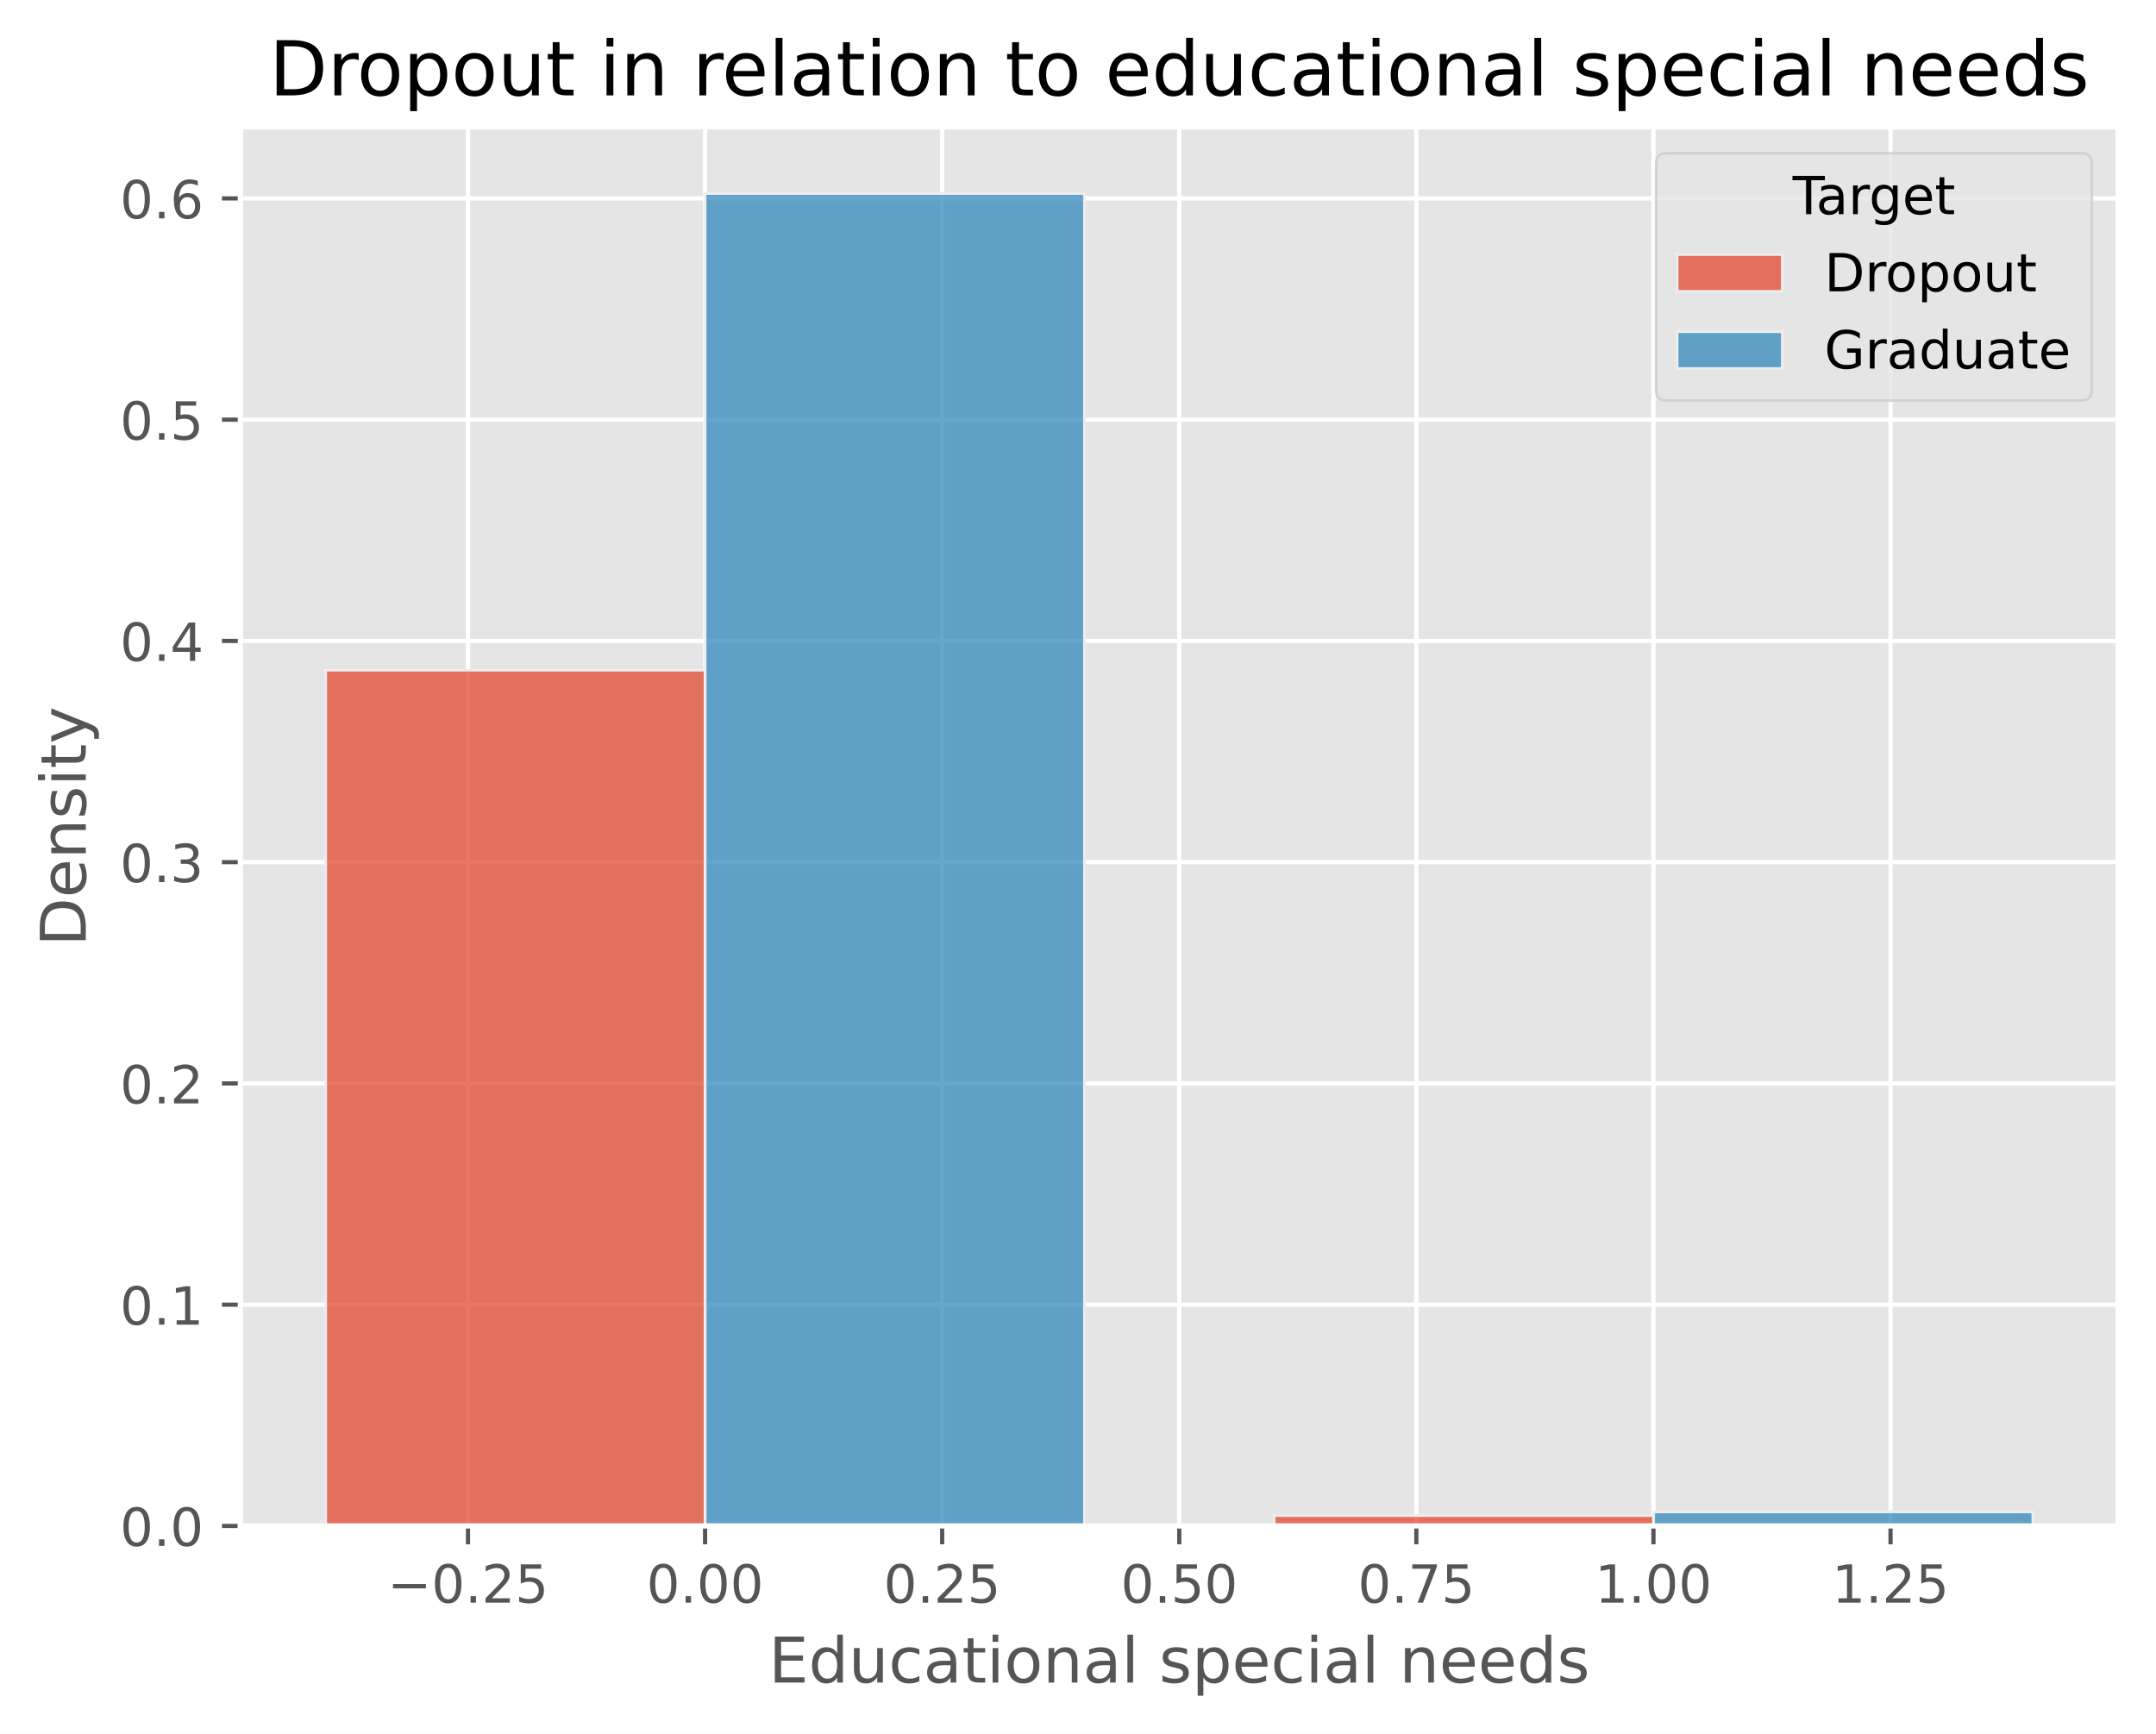
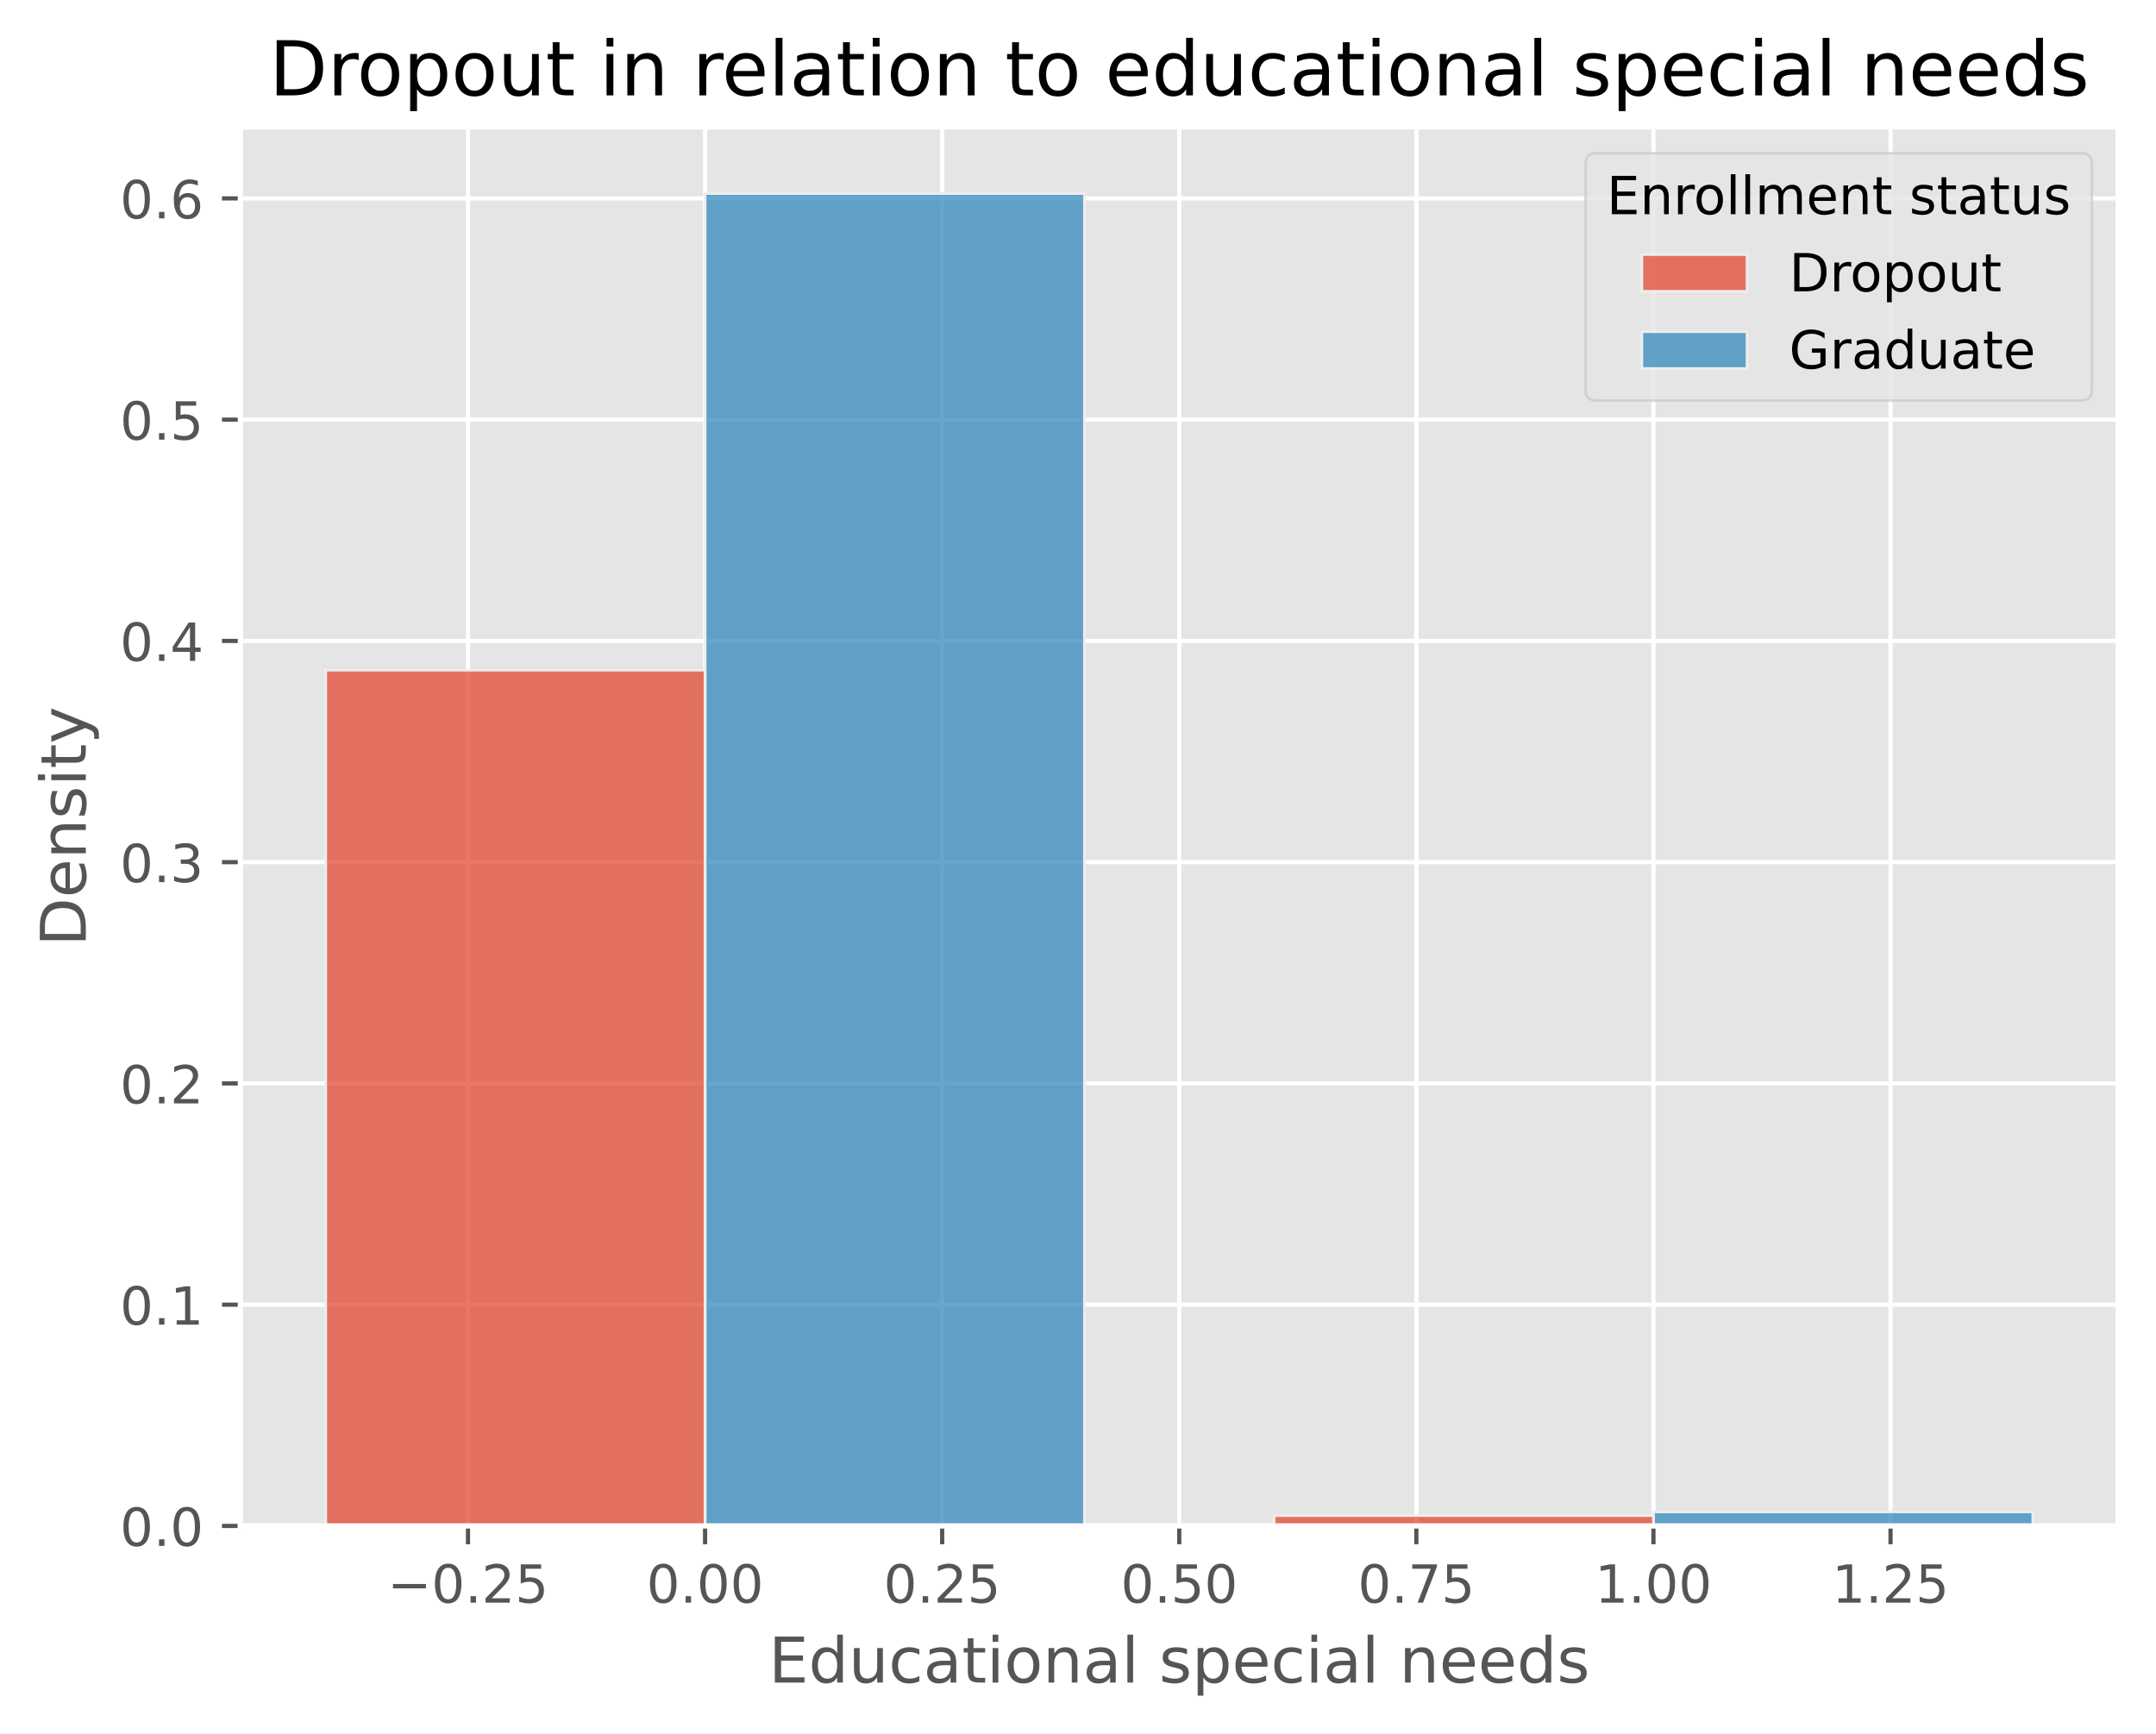
<svg xmlns="http://www.w3.org/2000/svg" xmlns:xlink="http://www.w3.org/1999/xlink" width="410.037pt" height="329.746pt" viewBox="0 0 410.037 329.746" version="1.1">
  <defs>
    <style type="text/css">*{stroke-linejoin: round; stroke-linecap: butt}</style>
  </defs>
  <g id="figure_1">
    <g id="patch_1">
      <path d="M 0 329.746  L 410.037 329.746  L 410.037 0  L 0 0  z " style="fill: #ffffff" />
    </g>
    <g id="axes_1">
      <g id="patch_2">
        <path d="M 45.717 290.254  L 402.837 290.254  L 402.837 24.142  L 45.717 24.142  z " style="fill: #e5e5e5" />
      </g>
      <g id="matplotlib.axis_1">
        <g id="xtick_1">
          <g id="line2d_1">
-             <path d="M 89.004 290.254  L 89.004 24.142  " clip-path="url(#p3a1b70117c)" style="fill: none; stroke: #ffffff; stroke-width: 0.8; stroke-linecap: square" />
+             <path d="M 89.004 290.254  L 89.004 24.142  " clip-path="url(#pf0ec9cc9ef)" style="fill: none; stroke: #ffffff; stroke-width: 0.8; stroke-linecap: square" />
          </g>
          <g id="line2d_2">
            <defs>
-               <path id="mcd195af87e" d="M 0 0  L 0 3.5  " style="stroke: #555555; stroke-width: 0.8" />
-             </defs>
-             <g>
-               <use xlink:href="#mcd195af87e" x="89.004" y="290.254" style="fill: #555555; stroke: #555555; stroke-width: 0.8" />
+               <path id="m2bb592a259" d="M 0 0  L 0 3.5  " style="stroke: #555555; stroke-width: 0.8" />
+             </defs>
+             <g>
+               <use xlink:href="#m2bb592a259" x="89.004" y="290.254" style="fill: #555555; stroke: #555555; stroke-width: 0.8" />
            </g>
          </g>
          <g id="text_1">
            <g style="fill: #555555" transform="translate(73.68149 304.8522)scale(0.1 -0.1)">
              <defs>
                <path id="DejaVuSans-2212" d="M 678 2272  L 4684 2272  L 4684 1741  L 678 1741  L 678 2272  z " transform="scale(0.015625)" />
                <path id="DejaVuSans-30" d="M 2034 4250  Q 1547 4250 1301 3770  Q 1056 3291 1056 2328  Q 1056 1369 1301 889  Q 1547 409 2034 409  Q 2525 409 2770 889  Q 3016 1369 3016 2328  Q 3016 3291 2770 3770  Q 2525 4250 2034 4250  z M 2034 4750  Q 2819 4750 3233 4129  Q 3647 3509 3647 2328  Q 3647 1150 3233 529  Q 2819 -91 2034 -91  Q 1250 -91 836 529  Q 422 1150 422 2328  Q 422 3509 836 4129  Q 1250 4750 2034 4750  z " transform="scale(0.015625)" />
                <path id="DejaVuSans-2e" d="M 684 794  L 1344 794  L 1344 0  L 684 0  L 684 794  z " transform="scale(0.015625)" />
                <path id="DejaVuSans-32" d="M 1228 531  L 3431 531  L 3431 0  L 469 0  L 469 531  Q 828 903 1448 1529  Q 2069 2156 2228 2338  Q 2531 2678 2651 2914  Q 2772 3150 2772 3378  Q 2772 3750 2511 3984  Q 2250 4219 1831 4219  Q 1534 4219 1204 4116  Q 875 4013 500 3803  L 500 4441  Q 881 4594 1212 4672  Q 1544 4750 1819 4750  Q 2544 4750 2975 4387  Q 3406 4025 3406 3419  Q 3406 3131 3298 2873  Q 3191 2616 2906 2266  Q 2828 2175 2409 1742  Q 1991 1309 1228 531  z " transform="scale(0.015625)" />
                <path id="DejaVuSans-35" d="M 691 4666  L 3169 4666  L 3169 4134  L 1269 4134  L 1269 2991  Q 1406 3038 1543 3061  Q 1681 3084 1819 3084  Q 2600 3084 3056 2656  Q 3513 2228 3513 1497  Q 3513 744 3044 326  Q 2575 -91 1722 -91  Q 1428 -91 1123 -41  Q 819 9 494 109  L 494 744  Q 775 591 1075 516  Q 1375 441 1709 441  Q 2250 441 2565 725  Q 2881 1009 2881 1497  Q 2881 1984 2565 2268  Q 2250 2553 1709 2553  Q 1456 2553 1204 2497  Q 953 2441 691 2322  L 691 4666  z " transform="scale(0.015625)" />
              </defs>
              <use xlink:href="#DejaVuSans-2212" />
              <use xlink:href="#DejaVuSans-30" x="83.789" />
              <use xlink:href="#DejaVuSans-2e" x="147.412" />
              <use xlink:href="#DejaVuSans-32" x="179.199" />
              <use xlink:href="#DejaVuSans-35" x="242.822" />
            </g>
          </g>
        </g>
        <g id="xtick_2">
          <g id="line2d_3">
-             <path d="M 134.095 290.254  L 134.095 24.142  " clip-path="url(#p3a1b70117c)" style="fill: none; stroke: #ffffff; stroke-width: 0.8; stroke-linecap: square" />
+             <path d="M 134.095 290.254  L 134.095 24.142  " clip-path="url(#pf0ec9cc9ef)" style="fill: none; stroke: #ffffff; stroke-width: 0.8; stroke-linecap: square" />
          </g>
          <g id="line2d_4">
            <g>
-               <use xlink:href="#mcd195af87e" x="134.095" y="290.254" style="fill: #555555; stroke: #555555; stroke-width: 0.8" />
+               <use xlink:href="#m2bb592a259" x="134.095" y="290.254" style="fill: #555555; stroke: #555555; stroke-width: 0.8" />
            </g>
          </g>
          <g id="text_2">
            <g style="fill: #555555" transform="translate(122.9622 304.8522)scale(0.1 -0.1)">
              <use xlink:href="#DejaVuSans-30" />
              <use xlink:href="#DejaVuSans-2e" x="63.623" />
              <use xlink:href="#DejaVuSans-30" x="95.41" />
              <use xlink:href="#DejaVuSans-30" x="159.033" />
            </g>
          </g>
        </g>
        <g id="xtick_3">
          <g id="line2d_5">
-             <path d="M 179.186 290.254  L 179.186 24.142  " clip-path="url(#p3a1b70117c)" style="fill: none; stroke: #ffffff; stroke-width: 0.8; stroke-linecap: square" />
+             <path d="M 179.186 290.254  L 179.186 24.142  " clip-path="url(#pf0ec9cc9ef)" style="fill: none; stroke: #ffffff; stroke-width: 0.8; stroke-linecap: square" />
          </g>
          <g id="line2d_6">
            <g>
-               <use xlink:href="#mcd195af87e" x="179.186" y="290.254" style="fill: #555555; stroke: #555555; stroke-width: 0.8" />
+               <use xlink:href="#m2bb592a259" x="179.186" y="290.254" style="fill: #555555; stroke: #555555; stroke-width: 0.8" />
            </g>
          </g>
          <g id="text_3">
            <g style="fill: #555555" transform="translate(168.0532 304.8522)scale(0.1 -0.1)">
              <use xlink:href="#DejaVuSans-30" />
              <use xlink:href="#DejaVuSans-2e" x="63.623" />
              <use xlink:href="#DejaVuSans-32" x="95.41" />
              <use xlink:href="#DejaVuSans-35" x="159.033" />
            </g>
          </g>
        </g>
        <g id="xtick_4">
          <g id="line2d_7">
-             <path d="M 224.277 290.254  L 224.277 24.142  " clip-path="url(#p3a1b70117c)" style="fill: none; stroke: #ffffff; stroke-width: 0.8; stroke-linecap: square" />
+             <path d="M 224.277 290.254  L 224.277 24.142  " clip-path="url(#pf0ec9cc9ef)" style="fill: none; stroke: #ffffff; stroke-width: 0.8; stroke-linecap: square" />
          </g>
          <g id="line2d_8">
            <g>
-               <use xlink:href="#mcd195af87e" x="224.277" y="290.254" style="fill: #555555; stroke: #555555; stroke-width: 0.8" />
+               <use xlink:href="#m2bb592a259" x="224.277" y="290.254" style="fill: #555555; stroke: #555555; stroke-width: 0.8" />
            </g>
          </g>
          <g id="text_4">
            <g style="fill: #555555" transform="translate(213.1441 304.8522)scale(0.1 -0.1)">
              <use xlink:href="#DejaVuSans-30" />
              <use xlink:href="#DejaVuSans-2e" x="63.623" />
              <use xlink:href="#DejaVuSans-35" x="95.41" />
              <use xlink:href="#DejaVuSans-30" x="159.033" />
            </g>
          </g>
        </g>
        <g id="xtick_5">
          <g id="line2d_9">
-             <path d="M 269.368 290.254  L 269.368 24.142  " clip-path="url(#p3a1b70117c)" style="fill: none; stroke: #ffffff; stroke-width: 0.8; stroke-linecap: square" />
+             <path d="M 269.368 290.254  L 269.368 24.142  " clip-path="url(#pf0ec9cc9ef)" style="fill: none; stroke: #ffffff; stroke-width: 0.8; stroke-linecap: square" />
          </g>
          <g id="line2d_10">
            <g>
-               <use xlink:href="#mcd195af87e" x="269.368" y="290.254" style="fill: #555555; stroke: #555555; stroke-width: 0.8" />
+               <use xlink:href="#m2bb592a259" x="269.368" y="290.254" style="fill: #555555; stroke: #555555; stroke-width: 0.8" />
            </g>
          </g>
          <g id="text_5">
            <g style="fill: #555555" transform="translate(258.235 304.8522)scale(0.1 -0.1)">
              <defs>
                <path id="DejaVuSans-37" d="M 525 4666  L 3525 4666  L 3525 4397  L 1831 0  L 1172 0  L 2766 4134  L 525 4134  L 525 4666  z " transform="scale(0.015625)" />
              </defs>
              <use xlink:href="#DejaVuSans-30" />
              <use xlink:href="#DejaVuSans-2e" x="63.623" />
              <use xlink:href="#DejaVuSans-37" x="95.41" />
              <use xlink:href="#DejaVuSans-35" x="159.033" />
            </g>
          </g>
        </g>
        <g id="xtick_6">
          <g id="line2d_11">
-             <path d="M 314.459 290.254  L 314.459 24.142  " clip-path="url(#p3a1b70117c)" style="fill: none; stroke: #ffffff; stroke-width: 0.8; stroke-linecap: square" />
+             <path d="M 314.459 290.254  L 314.459 24.142  " clip-path="url(#pf0ec9cc9ef)" style="fill: none; stroke: #ffffff; stroke-width: 0.8; stroke-linecap: square" />
          </g>
          <g id="line2d_12">
            <g>
-               <use xlink:href="#mcd195af87e" x="314.459" y="290.254" style="fill: #555555; stroke: #555555; stroke-width: 0.8" />
+               <use xlink:href="#m2bb592a259" x="314.459" y="290.254" style="fill: #555555; stroke: #555555; stroke-width: 0.8" />
            </g>
          </g>
          <g id="text_6">
            <g style="fill: #555555" transform="translate(303.3259 304.8522)scale(0.1 -0.1)">
              <defs>
                <path id="DejaVuSans-31" d="M 794 531  L 1825 531  L 1825 4091  L 703 3866  L 703 4441  L 1819 4666  L 2450 4666  L 2450 531  L 3481 531  L 3481 0  L 794 0  L 794 531  z " transform="scale(0.015625)" />
              </defs>
              <use xlink:href="#DejaVuSans-31" />
              <use xlink:href="#DejaVuSans-2e" x="63.623" />
              <use xlink:href="#DejaVuSans-30" x="95.41" />
              <use xlink:href="#DejaVuSans-30" x="159.033" />
            </g>
          </g>
        </g>
        <g id="xtick_7">
          <g id="line2d_13">
-             <path d="M 359.55 290.254  L 359.55 24.142  " clip-path="url(#p3a1b70117c)" style="fill: none; stroke: #ffffff; stroke-width: 0.8; stroke-linecap: square" />
+             <path d="M 359.55 290.254  L 359.55 24.142  " clip-path="url(#pf0ec9cc9ef)" style="fill: none; stroke: #ffffff; stroke-width: 0.8; stroke-linecap: square" />
          </g>
          <g id="line2d_14">
            <g>
-               <use xlink:href="#mcd195af87e" x="359.55" y="290.254" style="fill: #555555; stroke: #555555; stroke-width: 0.8" />
+               <use xlink:href="#m2bb592a259" x="359.55" y="290.254" style="fill: #555555; stroke: #555555; stroke-width: 0.8" />
            </g>
          </g>
          <g id="text_7">
            <g style="fill: #555555" transform="translate(348.4168 304.8522)scale(0.1 -0.1)">
              <use xlink:href="#DejaVuSans-31" />
              <use xlink:href="#DejaVuSans-2e" x="63.623" />
              <use xlink:href="#DejaVuSans-32" x="95.41" />
              <use xlink:href="#DejaVuSans-35" x="159.033" />
            </g>
          </g>
        </g>
        <g id="text_8">
          <g style="fill: #555555" transform="translate(146.1906 320.05)scale(0.12 -0.12)">
            <defs>
              <path id="DejaVuSans-45" d="M 628 4666  L 3578 4666  L 3578 4134  L 1259 4134  L 1259 2753  L 3481 2753  L 3481 2222  L 1259 2222  L 1259 531  L 3634 531  L 3634 0  L 628 0  L 628 4666  z " transform="scale(0.015625)" />
              <path id="DejaVuSans-64" d="M 2906 2969  L 2906 4863  L 3481 4863  L 3481 0  L 2906 0  L 2906 525  Q 2725 213 2448 61  Q 2172 -91 1784 -91  Q 1150 -91 751 415  Q 353 922 353 1747  Q 353 2572 751 3078  Q 1150 3584 1784 3584  Q 2172 3584 2448 3432  Q 2725 3281 2906 2969  z M 947 1747  Q 947 1113 1208 752  Q 1469 391 1925 391  Q 2381 391 2643 752  Q 2906 1113 2906 1747  Q 2906 2381 2643 2742  Q 2381 3103 1925 3103  Q 1469 3103 1208 2742  Q 947 2381 947 1747  z " transform="scale(0.015625)" />
              <path id="DejaVuSans-75" d="M 544 1381  L 544 3500  L 1119 3500  L 1119 1403  Q 1119 906 1312 657  Q 1506 409 1894 409  Q 2359 409 2629 706  Q 2900 1003 2900 1516  L 2900 3500  L 3475 3500  L 3475 0  L 2900 0  L 2900 538  Q 2691 219 2414 64  Q 2138 -91 1772 -91  Q 1169 -91 856 284  Q 544 659 544 1381  z M 1991 3584  L 1991 3584  z " transform="scale(0.015625)" />
              <path id="DejaVuSans-63" d="M 3122 3366  L 3122 2828  Q 2878 2963 2633 3030  Q 2388 3097 2138 3097  Q 1578 3097 1268 2742  Q 959 2388 959 1747  Q 959 1106 1268 751  Q 1578 397 2138 397  Q 2388 397 2633 464  Q 2878 531 3122 666  L 3122 134  Q 2881 22 2623 -34  Q 2366 -91 2075 -91  Q 1284 -91 818 406  Q 353 903 353 1747  Q 353 2603 823 3093  Q 1294 3584 2113 3584  Q 2378 3584 2631 3529  Q 2884 3475 3122 3366  z " transform="scale(0.015625)" />
              <path id="DejaVuSans-61" d="M 2194 1759  Q 1497 1759 1228 1600  Q 959 1441 959 1056  Q 959 750 1161 570  Q 1363 391 1709 391  Q 2188 391 2477 730  Q 2766 1069 2766 1631  L 2766 1759  L 2194 1759  z M 3341 1997  L 3341 0  L 2766 0  L 2766 531  Q 2569 213 2275 61  Q 1981 -91 1556 -91  Q 1019 -91 701 211  Q 384 513 384 1019  Q 384 1609 779 1909  Q 1175 2209 1959 2209  L 2766 2209  L 2766 2266  Q 2766 2663 2505 2880  Q 2244 3097 1772 3097  Q 1472 3097 1187 3025  Q 903 2953 641 2809  L 641 3341  Q 956 3463 1253 3523  Q 1550 3584 1831 3584  Q 2591 3584 2966 3190  Q 3341 2797 3341 1997  z " transform="scale(0.015625)" />
              <path id="DejaVuSans-74" d="M 1172 4494  L 1172 3500  L 2356 3500  L 2356 3053  L 1172 3053  L 1172 1153  Q 1172 725 1289 603  Q 1406 481 1766 481  L 2356 481  L 2356 0  L 1766 0  Q 1100 0 847 248  Q 594 497 594 1153  L 594 3053  L 172 3053  L 172 3500  L 594 3500  L 594 4494  L 1172 4494  z " transform="scale(0.015625)" />
              <path id="DejaVuSans-69" d="M 603 3500  L 1178 3500  L 1178 0  L 603 0  L 603 3500  z M 603 4863  L 1178 4863  L 1178 4134  L 603 4134  L 603 4863  z " transform="scale(0.015625)" />
              <path id="DejaVuSans-6f" d="M 1959 3097  Q 1497 3097 1228 2736  Q 959 2375 959 1747  Q 959 1119 1226 758  Q 1494 397 1959 397  Q 2419 397 2687 759  Q 2956 1122 2956 1747  Q 2956 2369 2687 2733  Q 2419 3097 1959 3097  z M 1959 3584  Q 2709 3584 3137 3096  Q 3566 2609 3566 1747  Q 3566 888 3137 398  Q 2709 -91 1959 -91  Q 1206 -91 779 398  Q 353 888 353 1747  Q 353 2609 779 3096  Q 1206 3584 1959 3584  z " transform="scale(0.015625)" />
              <path id="DejaVuSans-6e" d="M 3513 2113  L 3513 0  L 2938 0  L 2938 2094  Q 2938 2591 2744 2837  Q 2550 3084 2163 3084  Q 1697 3084 1428 2787  Q 1159 2491 1159 1978  L 1159 0  L 581 0  L 581 3500  L 1159 3500  L 1159 2956  Q 1366 3272 1645 3428  Q 1925 3584 2291 3584  Q 2894 3584 3203 3211  Q 3513 2838 3513 2113  z " transform="scale(0.015625)" />
              <path id="DejaVuSans-6c" d="M 603 4863  L 1178 4863  L 1178 0  L 603 0  L 603 4863  z " transform="scale(0.015625)" />
              <path id="DejaVuSans-20" transform="scale(0.015625)" />
              <path id="DejaVuSans-73" d="M 2834 3397  L 2834 2853  Q 2591 2978 2328 3040  Q 2066 3103 1784 3103  Q 1356 3103 1142 2972  Q 928 2841 928 2578  Q 928 2378 1081 2264  Q 1234 2150 1697 2047  L 1894 2003  Q 2506 1872 2764 1633  Q 3022 1394 3022 966  Q 3022 478 2636 193  Q 2250 -91 1575 -91  Q 1294 -91 989 -36  Q 684 19 347 128  L 347 722  Q 666 556 975 473  Q 1284 391 1588 391  Q 1994 391 2212 530  Q 2431 669 2431 922  Q 2431 1156 2273 1281  Q 2116 1406 1581 1522  L 1381 1569  Q 847 1681 609 1914  Q 372 2147 372 2553  Q 372 3047 722 3315  Q 1072 3584 1716 3584  Q 2034 3584 2315 3537  Q 2597 3491 2834 3397  z " transform="scale(0.015625)" />
              <path id="DejaVuSans-70" d="M 1159 525  L 1159 -1331  L 581 -1331  L 581 3500  L 1159 3500  L 1159 2969  Q 1341 3281 1617 3432  Q 1894 3584 2278 3584  Q 2916 3584 3314 3078  Q 3713 2572 3713 1747  Q 3713 922 3314 415  Q 2916 -91 2278 -91  Q 1894 -91 1617 61  Q 1341 213 1159 525  z M 3116 1747  Q 3116 2381 2855 2742  Q 2594 3103 2138 3103  Q 1681 3103 1420 2742  Q 1159 2381 1159 1747  Q 1159 1113 1420 752  Q 1681 391 2138 391  Q 2594 391 2855 752  Q 3116 1113 3116 1747  z " transform="scale(0.015625)" />
              <path id="DejaVuSans-65" d="M 3597 1894  L 3597 1613  L 953 1613  Q 991 1019 1311 708  Q 1631 397 2203 397  Q 2534 397 2845 478  Q 3156 559 3463 722  L 3463 178  Q 3153 47 2828 -22  Q 2503 -91 2169 -91  Q 1331 -91 842 396  Q 353 884 353 1716  Q 353 2575 817 3079  Q 1281 3584 2069 3584  Q 2775 3584 3186 3129  Q 3597 2675 3597 1894  z M 3022 2063  Q 3016 2534 2758 2815  Q 2500 3097 2075 3097  Q 1594 3097 1305 2825  Q 1016 2553 972 2059  L 3022 2063  z " transform="scale(0.015625)" />
            </defs>
            <use xlink:href="#DejaVuSans-45" />
            <use xlink:href="#DejaVuSans-64" x="63.184" />
            <use xlink:href="#DejaVuSans-75" x="126.66" />
            <use xlink:href="#DejaVuSans-63" x="190.039" />
            <use xlink:href="#DejaVuSans-61" x="245.02" />
            <use xlink:href="#DejaVuSans-74" x="306.299" />
            <use xlink:href="#DejaVuSans-69" x="345.508" />
            <use xlink:href="#DejaVuSans-6f" x="373.291" />
            <use xlink:href="#DejaVuSans-6e" x="434.473" />
            <use xlink:href="#DejaVuSans-61" x="497.852" />
            <use xlink:href="#DejaVuSans-6c" x="559.131" />
            <use xlink:href="#DejaVuSans-20" x="586.914" />
            <use xlink:href="#DejaVuSans-73" x="618.701" />
            <use xlink:href="#DejaVuSans-70" x="670.801" />
            <use xlink:href="#DejaVuSans-65" x="734.277" />
            <use xlink:href="#DejaVuSans-63" x="795.801" />
            <use xlink:href="#DejaVuSans-69" x="850.781" />
            <use xlink:href="#DejaVuSans-61" x="878.564" />
            <use xlink:href="#DejaVuSans-6c" x="939.844" />
            <use xlink:href="#DejaVuSans-20" x="967.627" />
            <use xlink:href="#DejaVuSans-6e" x="999.414" />
            <use xlink:href="#DejaVuSans-65" x="1062.793" />
            <use xlink:href="#DejaVuSans-65" x="1124.316" />
            <use xlink:href="#DejaVuSans-64" x="1185.84" />
            <use xlink:href="#DejaVuSans-73" x="1249.316" />
          </g>
        </g>
      </g>
      <g id="matplotlib.axis_2">
        <g id="ytick_1">
          <g id="line2d_15">
-             <path d="M 45.717 290.254  L 402.837 290.254  " clip-path="url(#p3a1b70117c)" style="fill: none; stroke: #ffffff; stroke-width: 0.8; stroke-linecap: square" />
+             <path d="M 45.717 290.254  L 402.837 290.254  " clip-path="url(#pf0ec9cc9ef)" style="fill: none; stroke: #ffffff; stroke-width: 0.8; stroke-linecap: square" />
          </g>
          <g id="line2d_16">
            <defs>
-               <path id="mcf698a2f3e" d="M 0 0  L -3.5 0  " style="stroke: #555555; stroke-width: 0.8" />
-             </defs>
-             <g>
-               <use xlink:href="#mcf698a2f3e" x="45.717" y="290.254" style="fill: #555555; stroke: #555555; stroke-width: 0.8" />
+               <path id="mbdb72cfb3c" d="M 0 0  L -3.5 0  " style="stroke: #555555; stroke-width: 0.8" />
+             </defs>
+             <g>
+               <use xlink:href="#mbdb72cfb3c" x="45.717" y="290.254" style="fill: #555555; stroke: #555555; stroke-width: 0.8" />
            </g>
          </g>
          <g id="text_9">
            <g style="fill: #555555" transform="translate(22.81375 294.053)scale(0.1 -0.1)">
              <use xlink:href="#DejaVuSans-30" />
              <use xlink:href="#DejaVuSans-2e" x="63.623" />
              <use xlink:href="#DejaVuSans-30" x="95.41" />
            </g>
          </g>
        </g>
        <g id="ytick_2">
          <g id="line2d_17">
-             <path d="M 45.717 248.168  L 402.837 248.168  " clip-path="url(#p3a1b70117c)" style="fill: none; stroke: #ffffff; stroke-width: 0.8; stroke-linecap: square" />
+             <path d="M 45.717 248.168  L 402.837 248.168  " clip-path="url(#pf0ec9cc9ef)" style="fill: none; stroke: #ffffff; stroke-width: 0.8; stroke-linecap: square" />
          </g>
          <g id="line2d_18">
            <g>
-               <use xlink:href="#mcf698a2f3e" x="45.717" y="248.168" style="fill: #555555; stroke: #555555; stroke-width: 0.8" />
+               <use xlink:href="#mbdb72cfb3c" x="45.717" y="248.168" style="fill: #555555; stroke: #555555; stroke-width: 0.8" />
            </g>
          </g>
          <g id="text_10">
            <g style="fill: #555555" transform="translate(22.81375 251.9676)scale(0.1 -0.1)">
              <use xlink:href="#DejaVuSans-30" />
              <use xlink:href="#DejaVuSans-2e" x="63.623" />
              <use xlink:href="#DejaVuSans-31" x="95.41" />
            </g>
          </g>
        </g>
        <g id="ytick_3">
          <g id="line2d_19">
-             <path d="M 45.717 206.083  L 402.837 206.083  " clip-path="url(#p3a1b70117c)" style="fill: none; stroke: #ffffff; stroke-width: 0.8; stroke-linecap: square" />
+             <path d="M 45.717 206.083  L 402.837 206.083  " clip-path="url(#pf0ec9cc9ef)" style="fill: none; stroke: #ffffff; stroke-width: 0.8; stroke-linecap: square" />
          </g>
          <g id="line2d_20">
            <g>
-               <use xlink:href="#mcf698a2f3e" x="45.717" y="206.083" style="fill: #555555; stroke: #555555; stroke-width: 0.8" />
+               <use xlink:href="#mbdb72cfb3c" x="45.717" y="206.083" style="fill: #555555; stroke: #555555; stroke-width: 0.8" />
            </g>
          </g>
          <g id="text_11">
            <g style="fill: #555555" transform="translate(22.81375 209.8821)scale(0.1 -0.1)">
              <use xlink:href="#DejaVuSans-30" />
              <use xlink:href="#DejaVuSans-2e" x="63.623" />
              <use xlink:href="#DejaVuSans-32" x="95.41" />
            </g>
          </g>
        </g>
        <g id="ytick_4">
          <g id="line2d_21">
-             <path d="M 45.717 163.998  L 402.837 163.998  " clip-path="url(#p3a1b70117c)" style="fill: none; stroke: #ffffff; stroke-width: 0.8; stroke-linecap: square" />
+             <path d="M 45.717 163.998  L 402.837 163.998  " clip-path="url(#pf0ec9cc9ef)" style="fill: none; stroke: #ffffff; stroke-width: 0.8; stroke-linecap: square" />
          </g>
          <g id="line2d_22">
            <g>
-               <use xlink:href="#mcf698a2f3e" x="45.717" y="163.998" style="fill: #555555; stroke: #555555; stroke-width: 0.8" />
+               <use xlink:href="#mbdb72cfb3c" x="45.717" y="163.998" style="fill: #555555; stroke: #555555; stroke-width: 0.8" />
            </g>
          </g>
          <g id="text_12">
            <g style="fill: #555555" transform="translate(22.81375 167.7967)scale(0.1 -0.1)">
              <defs>
                <path id="DejaVuSans-33" d="M 2597 2516  Q 3050 2419 3304 2112  Q 3559 1806 3559 1356  Q 3559 666 3084 287  Q 2609 -91 1734 -91  Q 1441 -91 1130 -33  Q 819 25 488 141  L 488 750  Q 750 597 1062 519  Q 1375 441 1716 441  Q 2309 441 2620 675  Q 2931 909 2931 1356  Q 2931 1769 2642 2001  Q 2353 2234 1838 2234  L 1294 2234  L 1294 2753  L 1863 2753  Q 2328 2753 2575 2939  Q 2822 3125 2822 3475  Q 2822 3834 2567 4026  Q 2313 4219 1838 4219  Q 1578 4219 1281 4162  Q 984 4106 628 3988  L 628 4550  Q 988 4650 1302 4700  Q 1616 4750 1894 4750  Q 2613 4750 3031 4423  Q 3450 4097 3450 3541  Q 3450 3153 3228 2886  Q 3006 2619 2597 2516  z " transform="scale(0.015625)" />
              </defs>
              <use xlink:href="#DejaVuSans-30" />
              <use xlink:href="#DejaVuSans-2e" x="63.623" />
              <use xlink:href="#DejaVuSans-33" x="95.41" />
            </g>
          </g>
        </g>
        <g id="ytick_5">
          <g id="line2d_23">
-             <path d="M 45.717 121.912  L 402.837 121.912  " clip-path="url(#p3a1b70117c)" style="fill: none; stroke: #ffffff; stroke-width: 0.8; stroke-linecap: square" />
+             <path d="M 45.717 121.912  L 402.837 121.912  " clip-path="url(#pf0ec9cc9ef)" style="fill: none; stroke: #ffffff; stroke-width: 0.8; stroke-linecap: square" />
          </g>
          <g id="line2d_24">
            <g>
-               <use xlink:href="#mcf698a2f3e" x="45.717" y="121.912" style="fill: #555555; stroke: #555555; stroke-width: 0.8" />
+               <use xlink:href="#mbdb72cfb3c" x="45.717" y="121.912" style="fill: #555555; stroke: #555555; stroke-width: 0.8" />
            </g>
          </g>
          <g id="text_13">
            <g style="fill: #555555" transform="translate(22.81375 125.7113)scale(0.1 -0.1)">
              <defs>
                <path id="DejaVuSans-34" d="M 2419 4116  L 825 1625  L 2419 1625  L 2419 4116  z M 2253 4666  L 3047 4666  L 3047 1625  L 3713 1625  L 3713 1100  L 3047 1100  L 3047 0  L 2419 0  L 2419 1100  L 313 1100  L 313 1709  L 2253 4666  z " transform="scale(0.015625)" />
              </defs>
              <use xlink:href="#DejaVuSans-30" />
              <use xlink:href="#DejaVuSans-2e" x="63.623" />
              <use xlink:href="#DejaVuSans-34" x="95.41" />
            </g>
          </g>
        </g>
        <g id="ytick_6">
          <g id="line2d_25">
-             <path d="M 45.717 79.827  L 402.837 79.827  " clip-path="url(#p3a1b70117c)" style="fill: none; stroke: #ffffff; stroke-width: 0.8; stroke-linecap: square" />
+             <path d="M 45.717 79.827  L 402.837 79.827  " clip-path="url(#pf0ec9cc9ef)" style="fill: none; stroke: #ffffff; stroke-width: 0.8; stroke-linecap: square" />
          </g>
          <g id="line2d_26">
            <g>
-               <use xlink:href="#mcf698a2f3e" x="45.717" y="79.827" style="fill: #555555; stroke: #555555; stroke-width: 0.8" />
+               <use xlink:href="#mbdb72cfb3c" x="45.717" y="79.827" style="fill: #555555; stroke: #555555; stroke-width: 0.8" />
            </g>
          </g>
          <g id="text_14">
            <g style="fill: #555555" transform="translate(22.81375 83.62589)scale(0.1 -0.1)">
              <use xlink:href="#DejaVuSans-30" />
              <use xlink:href="#DejaVuSans-2e" x="63.623" />
              <use xlink:href="#DejaVuSans-35" x="95.41" />
            </g>
          </g>
        </g>
        <g id="ytick_7">
          <g id="line2d_27">
-             <path d="M 45.717 37.741  L 402.837 37.741  " clip-path="url(#p3a1b70117c)" style="fill: none; stroke: #ffffff; stroke-width: 0.8; stroke-linecap: square" />
+             <path d="M 45.717 37.741  L 402.837 37.741  " clip-path="url(#pf0ec9cc9ef)" style="fill: none; stroke: #ffffff; stroke-width: 0.8; stroke-linecap: square" />
          </g>
          <g id="line2d_28">
            <g>
-               <use xlink:href="#mcf698a2f3e" x="45.717" y="37.741" style="fill: #555555; stroke: #555555; stroke-width: 0.8" />
+               <use xlink:href="#mbdb72cfb3c" x="45.717" y="37.741" style="fill: #555555; stroke: #555555; stroke-width: 0.8" />
            </g>
          </g>
          <g id="text_15">
            <g style="fill: #555555" transform="translate(22.81375 41.54047)scale(0.1 -0.1)">
              <defs>
                <path id="DejaVuSans-36" d="M 2113 2584  Q 1688 2584 1439 2293  Q 1191 2003 1191 1497  Q 1191 994 1439 701  Q 1688 409 2113 409  Q 2538 409 2786 701  Q 3034 994 3034 1497  Q 3034 2003 2786 2293  Q 2538 2584 2113 2584  z M 3366 4563  L 3366 3988  Q 3128 4100 2886 4159  Q 2644 4219 2406 4219  Q 1781 4219 1451 3797  Q 1122 3375 1075 2522  Q 1259 2794 1537 2939  Q 1816 3084 2150 3084  Q 2853 3084 3261 2657  Q 3669 2231 3669 1497  Q 3669 778 3244 343  Q 2819 -91 2113 -91  Q 1303 -91 875 529  Q 447 1150 447 2328  Q 447 3434 972 4092  Q 1497 4750 2381 4750  Q 2619 4750 2861 4703  Q 3103 4656 3366 4563  z " transform="scale(0.015625)" />
              </defs>
              <use xlink:href="#DejaVuSans-30" />
              <use xlink:href="#DejaVuSans-2e" x="63.623" />
              <use xlink:href="#DejaVuSans-36" x="95.41" />
            </g>
          </g>
        </g>
        <g id="text_16">
          <g style="fill: #555555" transform="translate(16.31812 180.0081)rotate(-90)scale(0.12 -0.12)">
            <defs>
              <path id="DejaVuSans-44" d="M 1259 4147  L 1259 519  L 2022 519  Q 2988 519 3436 956  Q 3884 1394 3884 2338  Q 3884 3275 3436 3711  Q 2988 4147 2022 4147  L 1259 4147  z M 628 4666  L 1925 4666  Q 3281 4666 3915 4102  Q 4550 3538 4550 2338  Q 4550 1131 3912 565  Q 3275 0 1925 0  L 628 0  L 628 4666  z " transform="scale(0.015625)" />
              <path id="DejaVuSans-79" d="M 2059 -325  Q 1816 -950 1584 -1140  Q 1353 -1331 966 -1331  L 506 -1331  L 506 -850  L 844 -850  Q 1081 -850 1212 -737  Q 1344 -625 1503 -206  L 1606 56  L 191 3500  L 800 3500  L 1894 763  L 2988 3500  L 3597 3500  L 2059 -325  z " transform="scale(0.015625)" />
            </defs>
            <use xlink:href="#DejaVuSans-44" />
            <use xlink:href="#DejaVuSans-65" x="77.002" />
            <use xlink:href="#DejaVuSans-6e" x="138.525" />
            <use xlink:href="#DejaVuSans-73" x="201.904" />
            <use xlink:href="#DejaVuSans-69" x="254.004" />
            <use xlink:href="#DejaVuSans-74" x="281.787" />
            <use xlink:href="#DejaVuSans-79" x="320.996" />
          </g>
        </g>
      </g>
      <g id="patch_3">
-         <path d="M 134.095 290.254  L 206.241 290.254  L 206.241 36.814  L 134.095 36.814  z " clip-path="url(#p3a1b70117c)" style="fill: #348abd; fill-opacity: 0.75; stroke: #eeeeee; stroke-width: 0.5; stroke-linejoin: miter" />
+         <path d="M 134.095 290.254  L 206.241 290.254  L 206.241 36.814  L 134.095 36.814  z " clip-path="url(#pf0ec9cc9ef)" style="fill: #348abd; fill-opacity: 0.75; stroke: #eeeeee; stroke-width: 0.5; stroke-linejoin: miter" />
      </g>
      <g id="patch_4">
-         <path d="M 314.459 290.254  L 386.604 290.254  L 386.604 287.587  L 314.459 287.587  z " clip-path="url(#p3a1b70117c)" style="fill: #348abd; fill-opacity: 0.75; stroke: #eeeeee; stroke-width: 0.5; stroke-linejoin: miter" />
+         <path d="M 314.459 290.254  L 386.604 290.254  L 386.604 287.587  L 314.459 287.587  z " clip-path="url(#pf0ec9cc9ef)" style="fill: #348abd; fill-opacity: 0.75; stroke: #eeeeee; stroke-width: 0.5; stroke-linejoin: miter" />
      </g>
      <g id="patch_5">
-         <path d="M 61.95 290.254  L 134.095 290.254  L 134.095 127.477  L 61.95 127.477  z " clip-path="url(#p3a1b70117c)" style="fill: #e24a33; fill-opacity: 0.75; stroke: #eeeeee; stroke-width: 0.5; stroke-linejoin: miter" />
+         <path d="M 61.95 290.254  L 134.095 290.254  L 134.095 127.477  L 61.95 127.477  z " clip-path="url(#pf0ec9cc9ef)" style="fill: #e24a33; fill-opacity: 0.75; stroke: #eeeeee; stroke-width: 0.5; stroke-linejoin: miter" />
      </g>
      <g id="patch_6">
-         <path d="M 242.313 290.254  L 314.459 290.254  L 314.459 288.283  L 242.313 288.283  z " clip-path="url(#p3a1b70117c)" style="fill: #e24a33; fill-opacity: 0.75; stroke: #eeeeee; stroke-width: 0.5; stroke-linejoin: miter" />
+         <path d="M 242.313 290.254  L 314.459 290.254  L 314.459 288.283  L 242.313 288.283  z " clip-path="url(#pf0ec9cc9ef)" style="fill: #e24a33; fill-opacity: 0.75; stroke: #eeeeee; stroke-width: 0.5; stroke-linejoin: miter" />
      </g>
      <g id="patch_7">
        <path d="M 45.717 290.254  L 45.717 24.142  " style="fill: none; stroke: #ffffff; stroke-linejoin: miter; stroke-linecap: square" />
      </g>
      <g id="patch_8">
        <path d="M 402.837 290.254  L 402.837 24.142  " style="fill: none; stroke: #ffffff; stroke-linejoin: miter; stroke-linecap: square" />
      </g>
      <g id="patch_9">
        <path d="M 45.717 290.254  L 402.837 290.254  " style="fill: none; stroke: #ffffff; stroke-linejoin: miter; stroke-linecap: square" />
      </g>
      <g id="patch_10">
        <path d="M 45.717 24.142  L 402.837 24.142  " style="fill: none; stroke: #ffffff; stroke-linejoin: miter; stroke-linecap: square" />
      </g>
      <g id="text_17">
        <g transform="translate(51.20687 18.14175)scale(0.144 -0.144)">
          <defs>
            <path id="DejaVuSans-72" d="M 2631 2963  Q 2534 3019 2420 3045  Q 2306 3072 2169 3072  Q 1681 3072 1420 2755  Q 1159 2438 1159 1844  L 1159 0  L 581 0  L 581 3500  L 1159 3500  L 1159 2956  Q 1341 3275 1631 3429  Q 1922 3584 2338 3584  Q 2397 3584 2469 3576  Q 2541 3569 2628 3553  L 2631 2963  z " transform="scale(0.015625)" />
          </defs>
          <use xlink:href="#DejaVuSans-44" />
          <use xlink:href="#DejaVuSans-72" x="77.002" />
          <use xlink:href="#DejaVuSans-6f" x="115.865" />
          <use xlink:href="#DejaVuSans-70" x="177.047" />
          <use xlink:href="#DejaVuSans-6f" x="240.523" />
          <use xlink:href="#DejaVuSans-75" x="301.705" />
          <use xlink:href="#DejaVuSans-74" x="365.084" />
          <use xlink:href="#DejaVuSans-20" x="404.293" />
          <use xlink:href="#DejaVuSans-69" x="436.08" />
          <use xlink:href="#DejaVuSans-6e" x="463.863" />
          <use xlink:href="#DejaVuSans-20" x="527.242" />
          <use xlink:href="#DejaVuSans-72" x="559.029" />
          <use xlink:href="#DejaVuSans-65" x="597.893" />
          <use xlink:href="#DejaVuSans-6c" x="659.416" />
          <use xlink:href="#DejaVuSans-61" x="687.199" />
          <use xlink:href="#DejaVuSans-74" x="748.479" />
          <use xlink:href="#DejaVuSans-69" x="787.688" />
          <use xlink:href="#DejaVuSans-6f" x="815.471" />
          <use xlink:href="#DejaVuSans-6e" x="876.652" />
          <use xlink:href="#DejaVuSans-20" x="940.031" />
          <use xlink:href="#DejaVuSans-74" x="971.818" />
          <use xlink:href="#DejaVuSans-6f" x="1011.027" />
          <use xlink:href="#DejaVuSans-20" x="1072.209" />
          <use xlink:href="#DejaVuSans-65" x="1103.996" />
          <use xlink:href="#DejaVuSans-64" x="1165.52" />
          <use xlink:href="#DejaVuSans-75" x="1228.996" />
          <use xlink:href="#DejaVuSans-63" x="1292.375" />
          <use xlink:href="#DejaVuSans-61" x="1347.355" />
          <use xlink:href="#DejaVuSans-74" x="1408.635" />
          <use xlink:href="#DejaVuSans-69" x="1447.844" />
          <use xlink:href="#DejaVuSans-6f" x="1475.627" />
          <use xlink:href="#DejaVuSans-6e" x="1536.809" />
          <use xlink:href="#DejaVuSans-61" x="1600.188" />
          <use xlink:href="#DejaVuSans-6c" x="1661.467" />
          <use xlink:href="#DejaVuSans-20" x="1689.25" />
          <use xlink:href="#DejaVuSans-73" x="1721.037" />
          <use xlink:href="#DejaVuSans-70" x="1773.137" />
          <use xlink:href="#DejaVuSans-65" x="1836.613" />
          <use xlink:href="#DejaVuSans-63" x="1898.137" />
          <use xlink:href="#DejaVuSans-69" x="1953.117" />
          <use xlink:href="#DejaVuSans-61" x="1980.9" />
          <use xlink:href="#DejaVuSans-6c" x="2042.18" />
          <use xlink:href="#DejaVuSans-20" x="2069.963" />
          <use xlink:href="#DejaVuSans-6e" x="2101.75" />
          <use xlink:href="#DejaVuSans-65" x="2165.129" />
          <use xlink:href="#DejaVuSans-65" x="2226.652" />
          <use xlink:href="#DejaVuSans-64" x="2288.176" />
          <use xlink:href="#DejaVuSans-73" x="2351.652" />
        </g>
      </g>
      <g id="legend_1">
        <g id="patch_11">
-           <path d="M 316.962 76.176  L 395.837 76.176  Q 397.837 76.176 397.837 74.176  L 397.837 31.142  Q 397.837 29.142 395.837 29.142  L 316.962 29.142  Q 314.962 29.142 314.962 31.142  L 314.962 74.176  Q 314.962 76.176 316.962 76.176  z " style="fill: #e5e5e5; opacity: 0.8; stroke: #cccccc; stroke-width: 0.5; stroke-linejoin: miter" />
+           <path d="M 303.565 76.176  L 395.837 76.176  Q 397.837 76.176 397.837 74.176  L 397.837 31.142  Q 397.837 29.142 395.837 29.142  L 303.565 29.142  Q 301.565 29.142 301.565 31.142  L 301.565 74.176  Q 301.565 76.176 303.565 76.176  z " style="fill: #e5e5e5; opacity: 0.8; stroke: #cccccc; stroke-width: 0.5; stroke-linejoin: miter" />
        </g>
        <g id="text_18">
-           <g transform="translate(340.9275 40.74019)scale(0.1 -0.1)">
-             <defs>
-               <path id="DejaVuSans-54" d="M -19 4666  L 3928 4666  L 3928 4134  L 2272 4134  L 2272 0  L 1638 0  L 1638 4134  L -19 4134  L -19 4666  z " transform="scale(0.015625)" />
-               <path id="DejaVuSans-67" d="M 2906 1791  Q 2906 2416 2648 2759  Q 2391 3103 1925 3103  Q 1463 3103 1205 2759  Q 947 2416 947 1791  Q 947 1169 1205 825  Q 1463 481 1925 481  Q 2391 481 2648 825  Q 2906 1169 2906 1791  z M 3481 434  Q 3481 -459 3084 -895  Q 2688 -1331 1869 -1331  Q 1566 -1331 1297 -1286  Q 1028 -1241 775 -1147  L 775 -588  Q 1028 -725 1275 -790  Q 1522 -856 1778 -856  Q 2344 -856 2625 -561  Q 2906 -266 2906 331  L 2906 616  Q 2728 306 2450 153  Q 2172 0 1784 0  Q 1141 0 747 490  Q 353 981 353 1791  Q 353 2603 747 3093  Q 1141 3584 1784 3584  Q 2172 3584 2450 3431  Q 2728 3278 2906 2969  L 2906 3500  L 3481 3500  L 3481 434  z " transform="scale(0.015625)" />
-             </defs>
-             <use xlink:href="#DejaVuSans-54" />
-             <use xlink:href="#DejaVuSans-61" x="44.584" />
-             <use xlink:href="#DejaVuSans-72" x="105.863" />
-             <use xlink:href="#DejaVuSans-67" x="145.227" />
-             <use xlink:href="#DejaVuSans-65" x="208.703" />
-             <use xlink:href="#DejaVuSans-74" x="270.227" />
+           <g transform="translate(305.565 40.74019)scale(0.1 -0.1)">
+             <defs>
+               <path id="DejaVuSans-6d" d="M 3328 2828  Q 3544 3216 3844 3400  Q 4144 3584 4550 3584  Q 5097 3584 5394 3201  Q 5691 2819 5691 2113  L 5691 0  L 5113 0  L 5113 2094  Q 5113 2597 4934 2840  Q 4756 3084 4391 3084  Q 3944 3084 3684 2787  Q 3425 2491 3425 1978  L 3425 0  L 2847 0  L 2847 2094  Q 2847 2600 2669 2842  Q 2491 3084 2119 3084  Q 1678 3084 1418 2786  Q 1159 2488 1159 1978  L 1159 0  L 581 0  L 581 3500  L 1159 3500  L 1159 2956  Q 1356 3278 1631 3431  Q 1906 3584 2284 3584  Q 2666 3584 2933 3390  Q 3200 3197 3328 2828  z " transform="scale(0.015625)" />
+             </defs>
+             <use xlink:href="#DejaVuSans-45" />
+             <use xlink:href="#DejaVuSans-6e" x="63.184" />
+             <use xlink:href="#DejaVuSans-72" x="126.562" />
+             <use xlink:href="#DejaVuSans-6f" x="165.426" />
+             <use xlink:href="#DejaVuSans-6c" x="226.607" />
+             <use xlink:href="#DejaVuSans-6c" x="254.391" />
+             <use xlink:href="#DejaVuSans-6d" x="282.174" />
+             <use xlink:href="#DejaVuSans-65" x="379.586" />
+             <use xlink:href="#DejaVuSans-6e" x="441.109" />
+             <use xlink:href="#DejaVuSans-74" x="504.488" />
+             <use xlink:href="#DejaVuSans-20" x="543.697" />
+             <use xlink:href="#DejaVuSans-73" x="575.484" />
+             <use xlink:href="#DejaVuSans-74" x="627.584" />
+             <use xlink:href="#DejaVuSans-61" x="666.793" />
+             <use xlink:href="#DejaVuSans-74" x="728.072" />
+             <use xlink:href="#DejaVuSans-75" x="767.281" />
+             <use xlink:href="#DejaVuSans-73" x="830.66" />
          </g>
        </g>
        <g id="patch_12">
-           <path d="M 318.962 55.418  L 338.962 55.418  L 338.962 48.418  L 318.962 48.418  z " style="fill: #e24a33; fill-opacity: 0.75; stroke: #eeeeee; stroke-width: 0.5; stroke-linejoin: miter" />
+           <path d="M 312.263 55.418  L 332.263 55.418  L 332.263 48.418  L 312.263 48.418  z " style="fill: #e24a33; fill-opacity: 0.75; stroke: #eeeeee; stroke-width: 0.5; stroke-linejoin: miter" />
        </g>
        <g id="text_19">
-           <g transform="translate(346.9619 55.41831)scale(0.1 -0.1)">
+           <g transform="translate(340.2634 55.41831)scale(0.1 -0.1)">
            <use xlink:href="#DejaVuSans-44" />
            <use xlink:href="#DejaVuSans-72" x="77.002" />
            <use xlink:href="#DejaVuSans-6f" x="115.865" />
            <use xlink:href="#DejaVuSans-70" x="177.047" />
            <use xlink:href="#DejaVuSans-6f" x="240.523" />
            <use xlink:href="#DejaVuSans-75" x="301.705" />
            <use xlink:href="#DejaVuSans-74" x="365.084" />
          </g>
        </g>
        <g id="patch_13">
-           <path d="M 318.962 70.096  L 338.962 70.096  L 338.962 63.096  L 318.962 63.096  z " style="fill: #348abd; fill-opacity: 0.75; stroke: #eeeeee; stroke-width: 0.5; stroke-linejoin: miter" />
+           <path d="M 312.263 70.096  L 332.263 70.096  L 332.263 63.096  L 312.263 63.096  z " style="fill: #348abd; fill-opacity: 0.75; stroke: #eeeeee; stroke-width: 0.5; stroke-linejoin: miter" />
        </g>
        <g id="text_20">
-           <g transform="translate(346.9619 70.09644)scale(0.1 -0.1)">
+           <g transform="translate(340.2634 70.09644)scale(0.1 -0.1)">
            <defs>
              <path id="DejaVuSans-47" d="M 3809 666  L 3809 1919  L 2778 1919  L 2778 2438  L 4434 2438  L 4434 434  Q 4069 175 3628 42  Q 3188 -91 2688 -91  Q 1594 -91 976 548  Q 359 1188 359 2328  Q 359 3472 976 4111  Q 1594 4750 2688 4750  Q 3144 4750 3555 4637  Q 3966 4525 4313 4306  L 4313 3634  Q 3963 3931 3569 4081  Q 3175 4231 2741 4231  Q 1884 4231 1454 3753  Q 1025 3275 1025 2328  Q 1025 1384 1454 906  Q 1884 428 2741 428  Q 3075 428 3337 486  Q 3600 544 3809 666  z " transform="scale(0.015625)" />
            </defs>
            <use xlink:href="#DejaVuSans-47" />
            <use xlink:href="#DejaVuSans-72" x="77.49" />
            <use xlink:href="#DejaVuSans-61" x="118.604" />
            <use xlink:href="#DejaVuSans-64" x="179.883" />
            <use xlink:href="#DejaVuSans-75" x="243.359" />
            <use xlink:href="#DejaVuSans-61" x="306.738" />
            <use xlink:href="#DejaVuSans-74" x="368.018" />
            <use xlink:href="#DejaVuSans-65" x="407.227" />
          </g>
        </g>
      </g>
    </g>
  </g>
  <defs>
-     <clipPath id="p3a1b70117c">
+     <clipPath id="pf0ec9cc9ef">
      <rect x="45.717" y="24.142" width="357.12" height="266.112" />
    </clipPath>
  </defs>
</svg>
